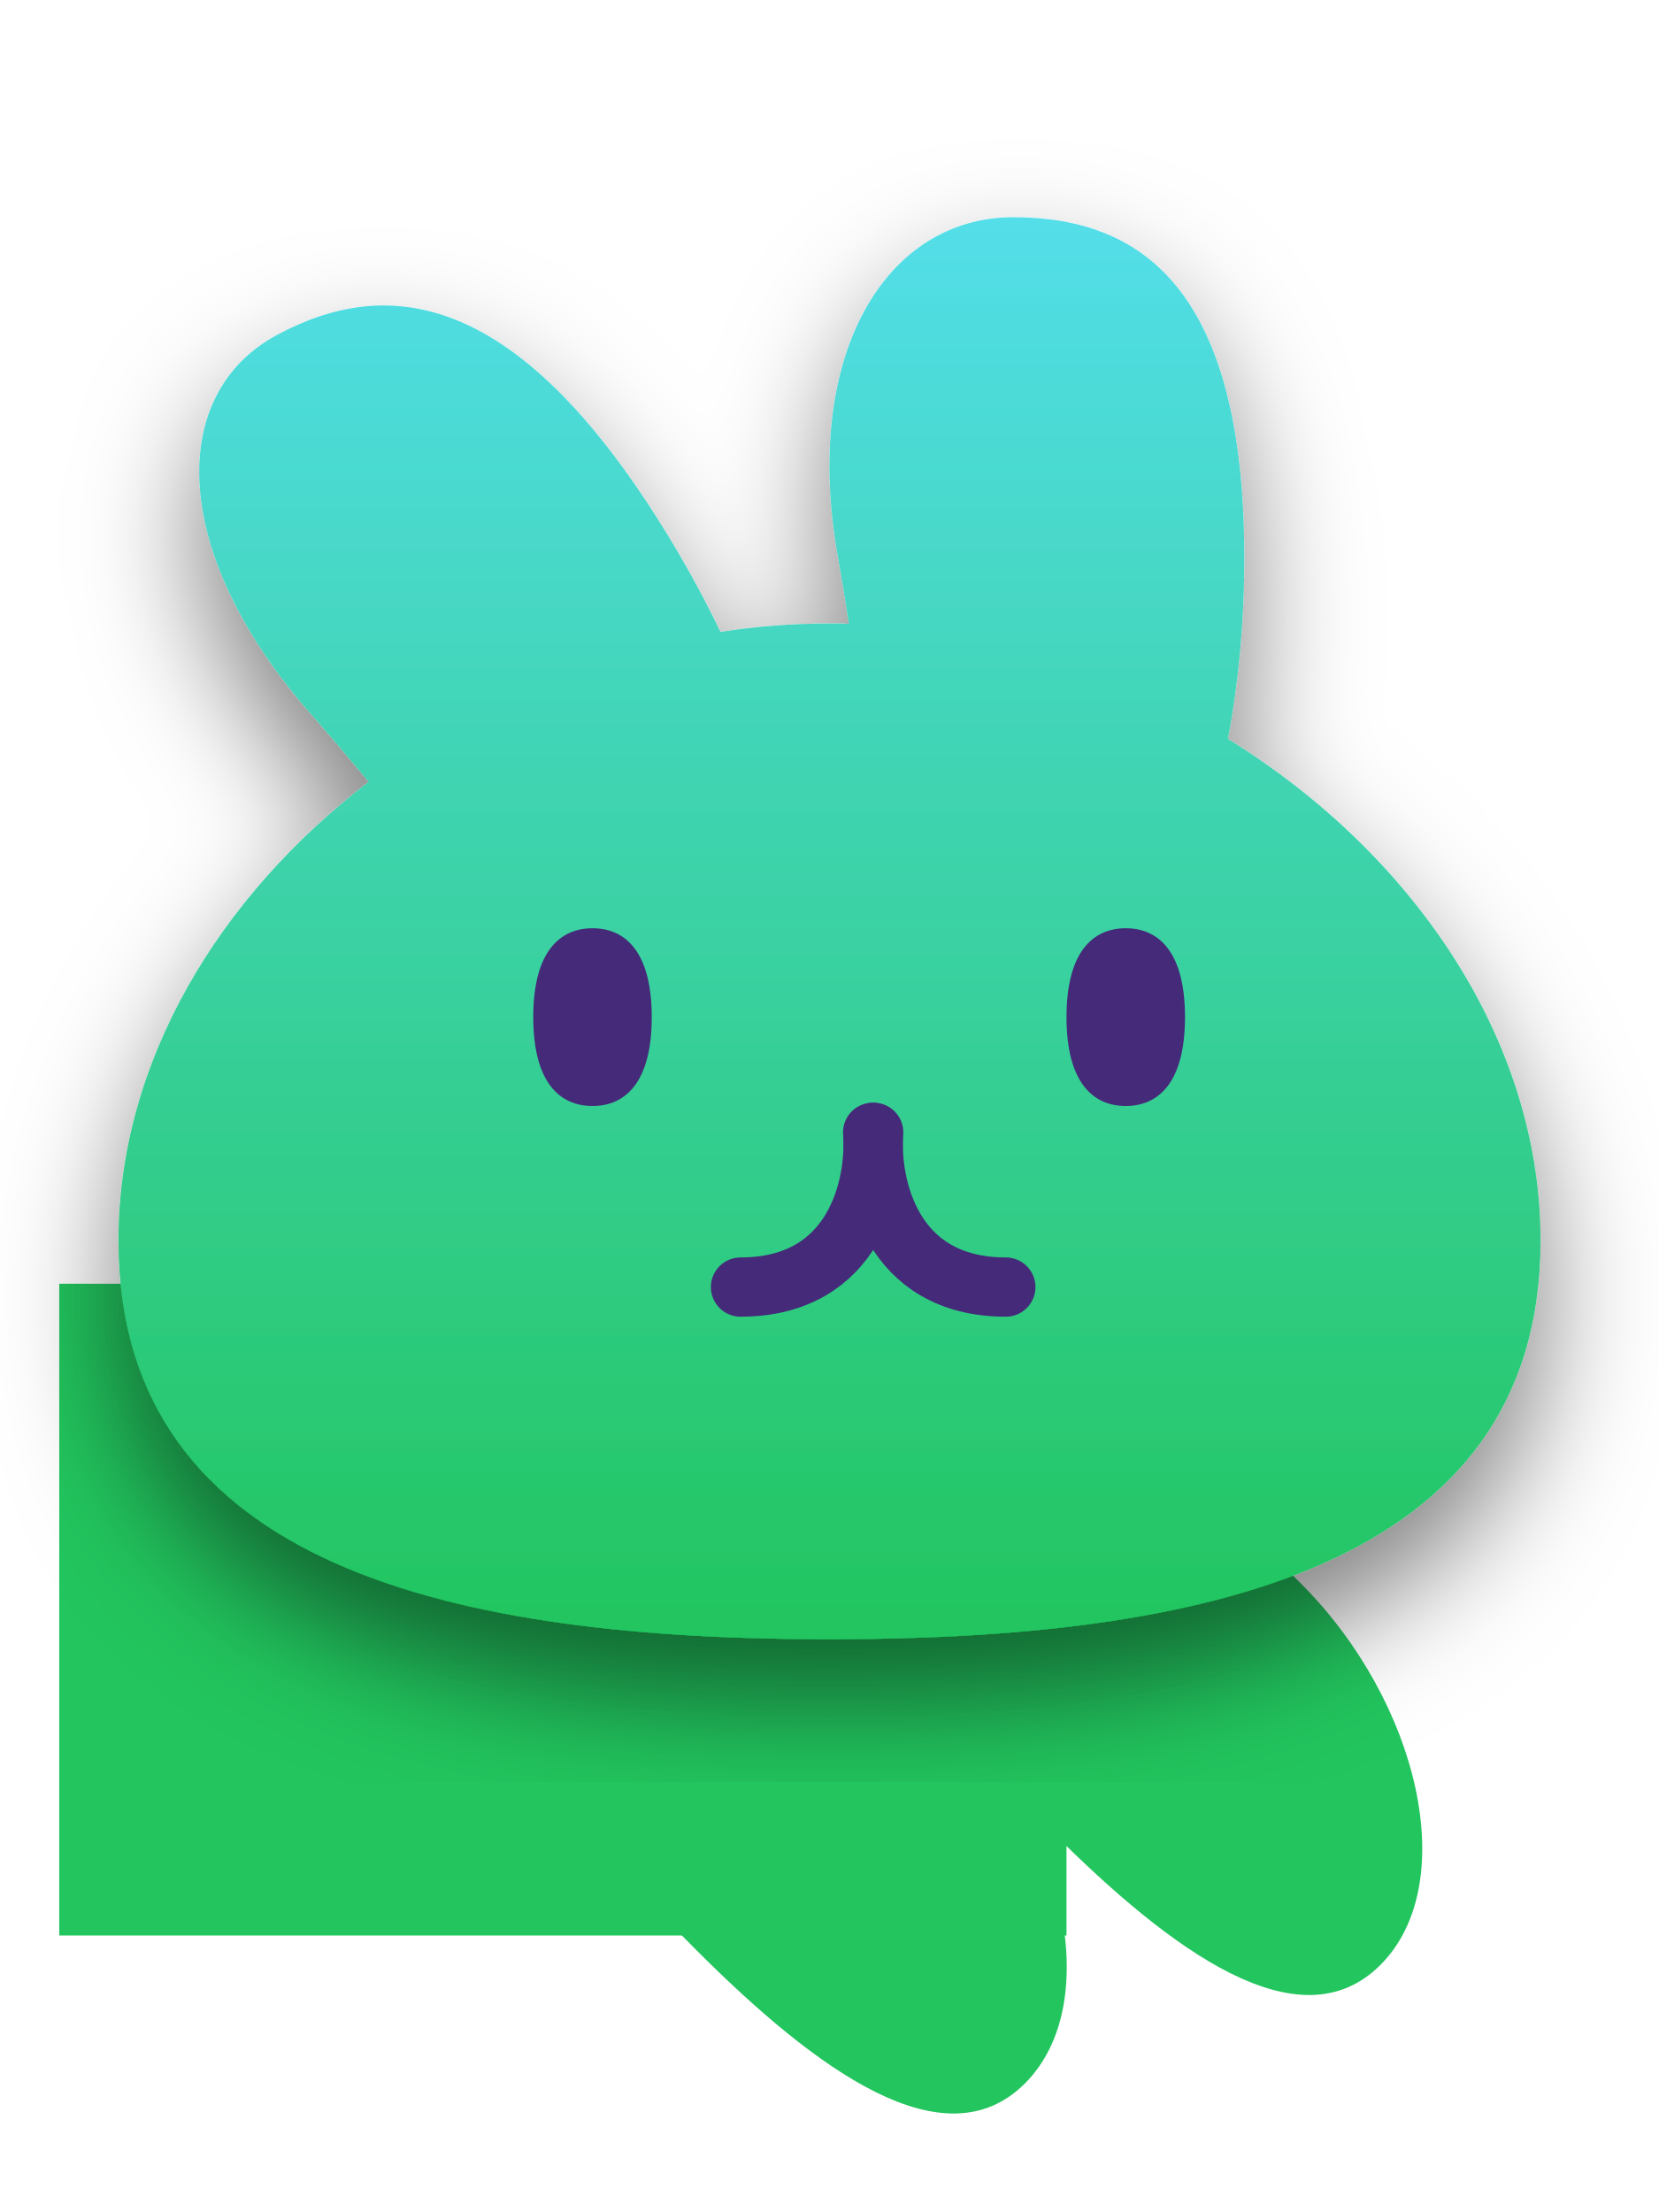
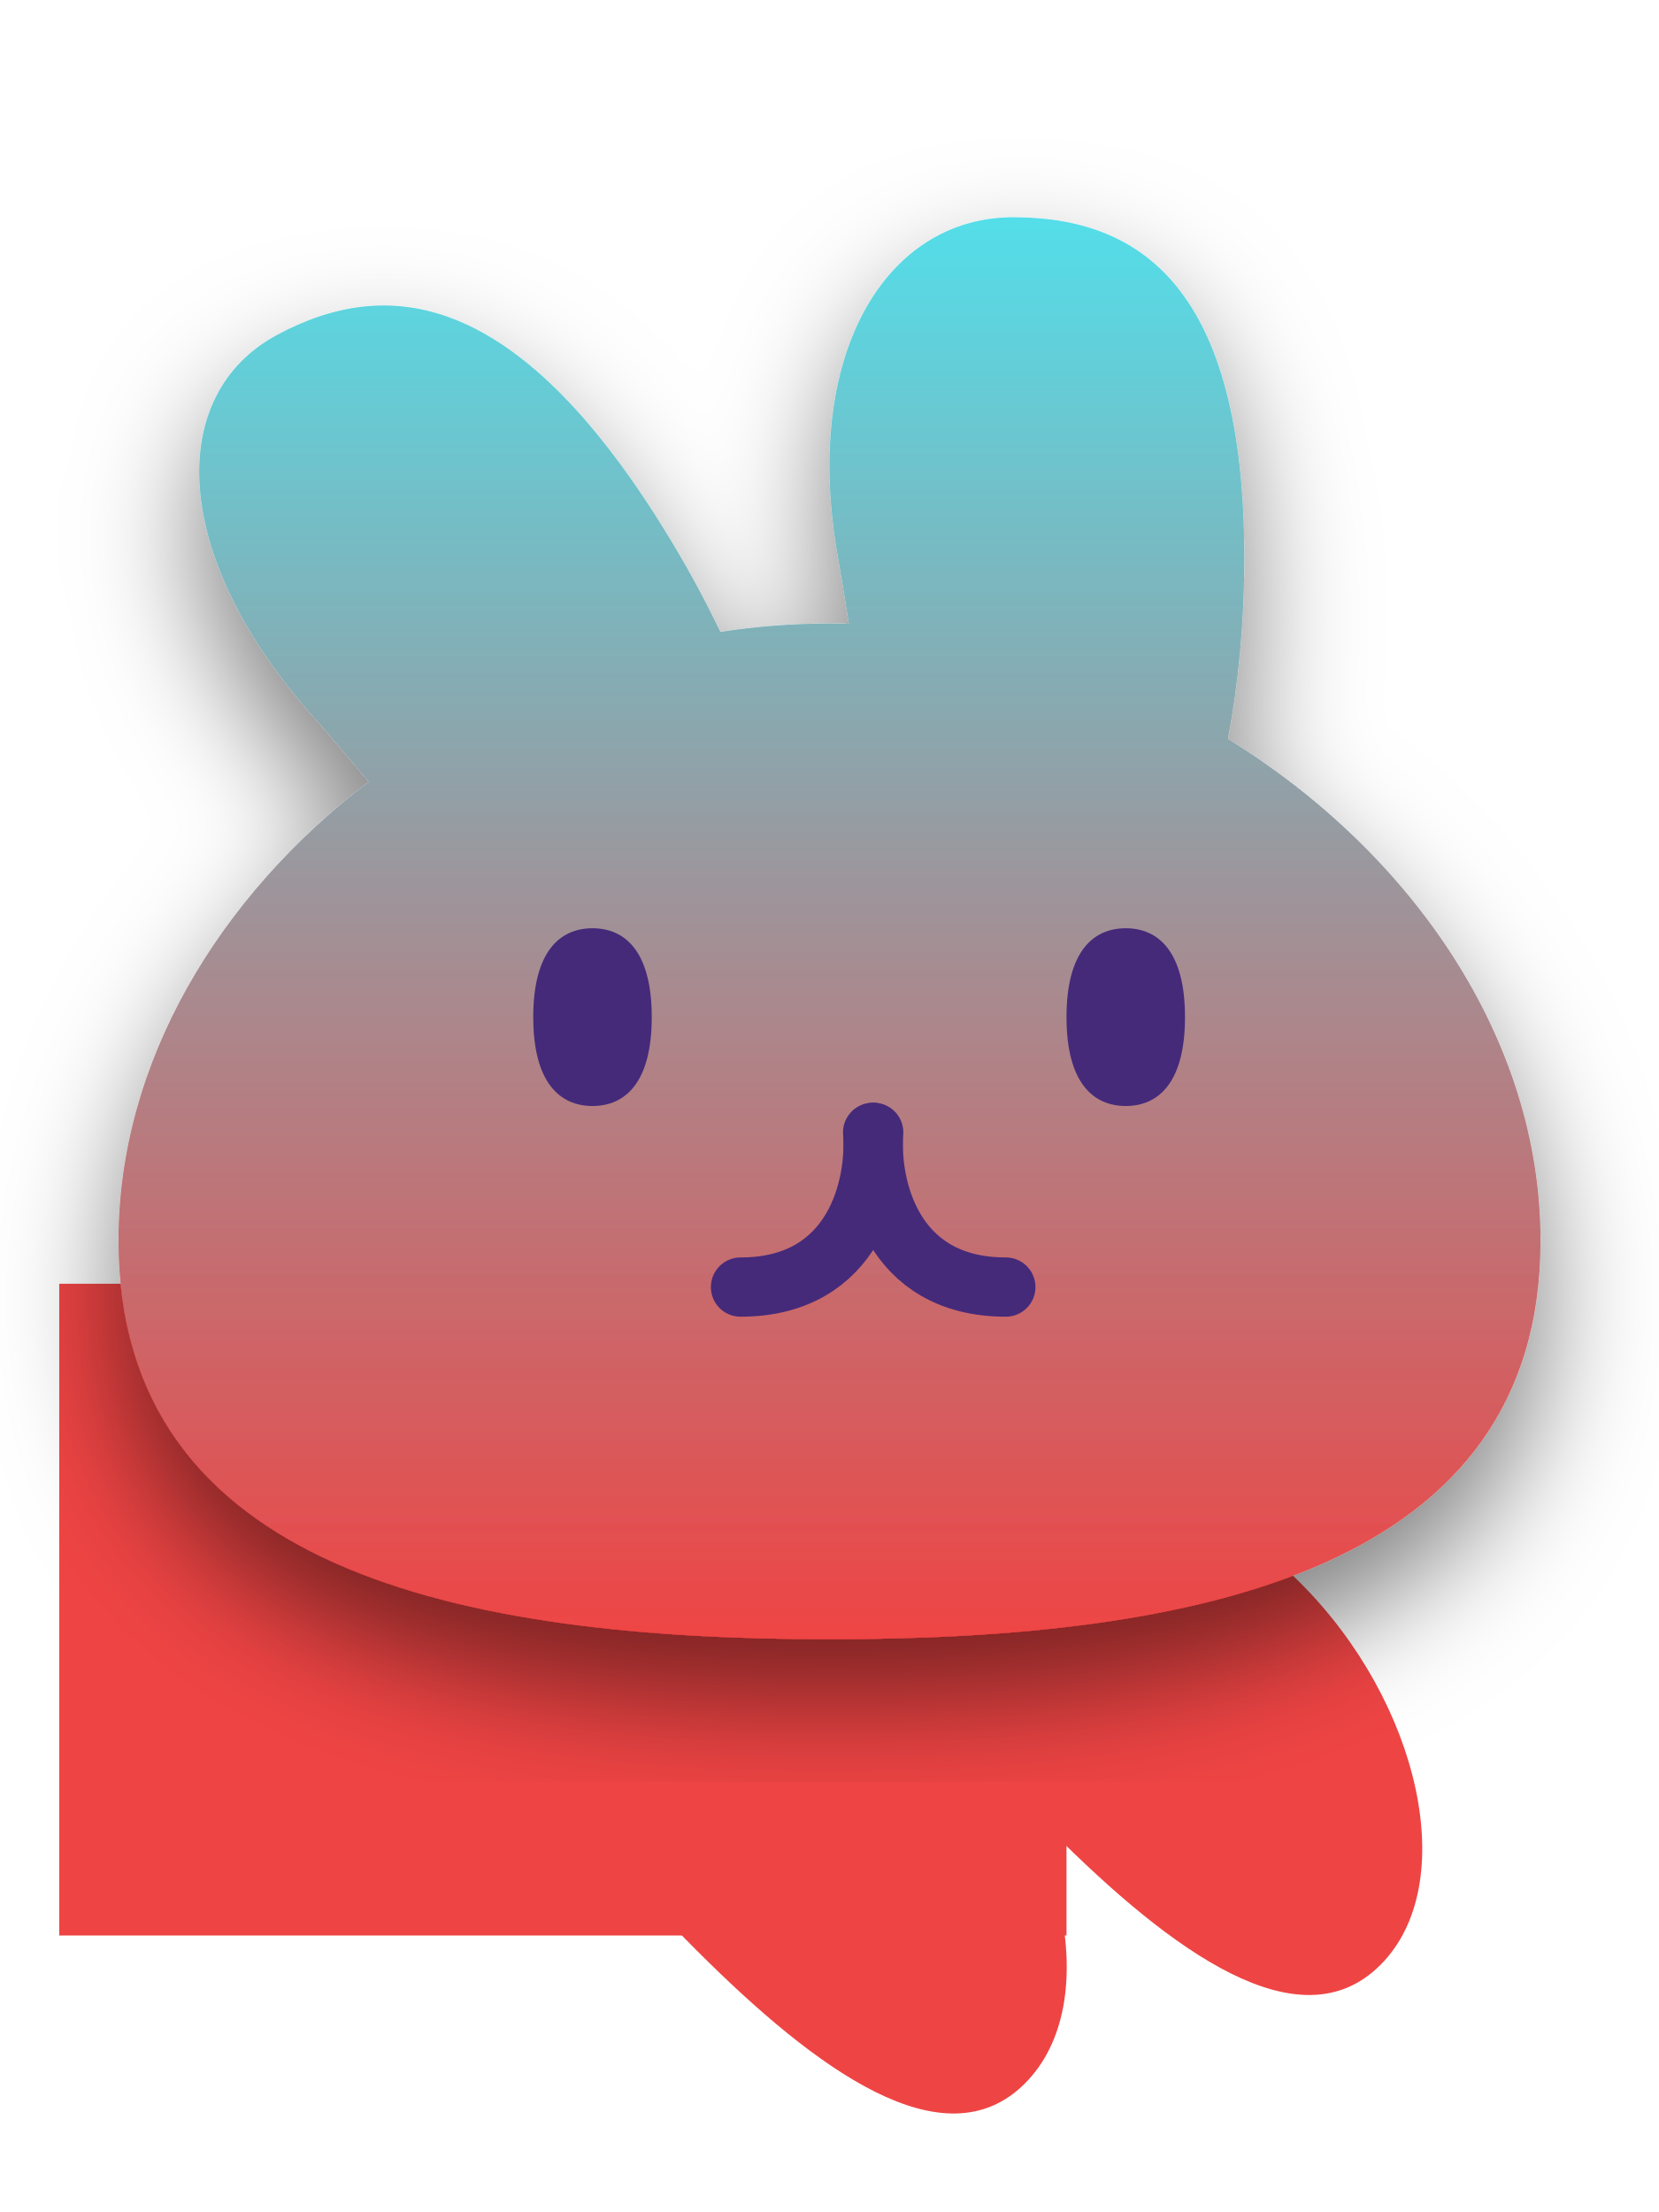
<svg xmlns="http://www.w3.org/2000/svg" width="24" height="32" viewBox="0 0 28 32" fill="none">
-   <rect x="1" y="19" width="17" height="11" fill="#22c55e" />
-   <path d="M9.507 24.706C8.146 26.067 9.738 28.231 11.755 30.249C13.773 32.267 15.938 33.858 17.298 32.497C18.659 31.137 17.968 28.071 15.951 26.053C13.933 24.036 10.868 23.345 9.507 24.706Z" fill="#22c55e" />
-   <path d="M15.507 22.706C14.146 24.067 15.738 26.231 17.756 28.249C19.773 30.267 21.938 31.858 23.298 30.497C24.659 29.137 23.968 26.071 21.951 24.053C19.933 22.036 16.868 21.345 15.507 22.706Z" fill="#22c55e" />
+   <rect x="1" y="19" width="17" height="11" fill="#ef4444" />
+   <path d="M9.507 24.706C8.146 26.067 9.738 28.231 11.755 30.249C13.773 32.267 15.938 33.858 17.298 32.497C18.659 31.137 17.968 28.071 15.951 26.053C13.933 24.036 10.868 23.345 9.507 24.706Z" fill="#ef4444" />
+   <path d="M15.507 22.706C14.146 24.067 15.738 26.231 17.756 28.249C19.773 30.267 21.938 31.858 23.298 30.497C24.659 29.137 23.968 26.071 21.951 24.053C19.933 22.036 16.868 21.345 15.507 22.706Z" fill="#ef4444" />
  <g filter="url(#filter0_d)">
    <path fill-rule="evenodd" clip-rule="evenodd" d="M14.146 6.752C14.21 7.109 14.27 7.481 14.328 7.862C14.219 7.859 14.11 7.857 14 7.857C13.38 7.857 12.765 7.905 12.159 7.998C11.879 7.415 11.555 6.822 11.187 6.231C8.699 2.229 6.538 1.987 4.679 2.984C2.819 3.981 2.856 6.676 5.267 9.405C5.581 9.761 5.901 10.14 6.225 10.529C3.69 12.466 2 15.264 2 18.27C2 23.829 7.785 25 14 25C20.215 25 26 23.829 26 18.27C26 14.866 23.832 11.727 20.724 9.805C20.902 8.86 21 7.83 21 6.752C21 2.196 19.255 1 17.102 1C14.95 1 13.526 3.318 14.146 6.752Z" fill="url(#paint0_linear_bunnyhead_main)" />
  </g>
  <g transform="translate(2)">
    <path d="M12.728 16.445C12.796 17.315 12.445 19.056 10.498 19.056" stroke="#452A7A" stroke-linecap="round" />
    <path d="M12.746 16.445C12.678 17.315 13.03 19.056 14.976 19.056" stroke="#452A7A" stroke-linecap="round" />
    <path d="M9 14.5C9 15.605 8.552 16 8 16C7.448 16 7 15.605 7 14.5C7 13.395 7.448 13 8 13C8.552 13 9 13.395 9 14.5Z" fill="#452A7A" />
    <path d="M18 14.5C18 15.605 17.552 16 17 16C16.448 16 16 15.605 16 14.5C16 13.395 16.448 13 17 13C17.552 13 18 13.395 18 14.5Z" fill="#452A7A" />
  </g>
  <defs>
    <filter id="filter0_d">
      <feFlood flood-opacity="0" result="BackgroundImageFix" />
      <feColorMatrix in="SourceAlpha" type="matrix" values="0 0 0 0 0 0 0 0 0 0 0 0 0 0 0 0 0 0 127 0" />
      <feOffset dy="1" />
      <feGaussianBlur stdDeviation="1" />
      <feColorMatrix type="matrix" values="0 0 0 0 0 0 0 0 0 0 0 0 0 0 0 0 0 0 0.5 0" />
      <feBlend mode="normal" in2="BackgroundImageFix" result="effect1_dropShadow" />
      <feBlend mode="normal" in="SourceGraphic" in2="effect1_dropShadow" result="shape" />
    </filter>
    <linearGradient id="paint0_linear_bunnyhead_main" x1="14" y1="1" x2="14" y2="25" gradientUnits="userSpaceOnUse">
      <stop stop-color="#53DEE9" />
-       <stop offset="1" stop-color="#22c55e" />
+       <stop offset="1" stop-color="#ef4444" />
    </linearGradient>
  </defs>
</svg>
